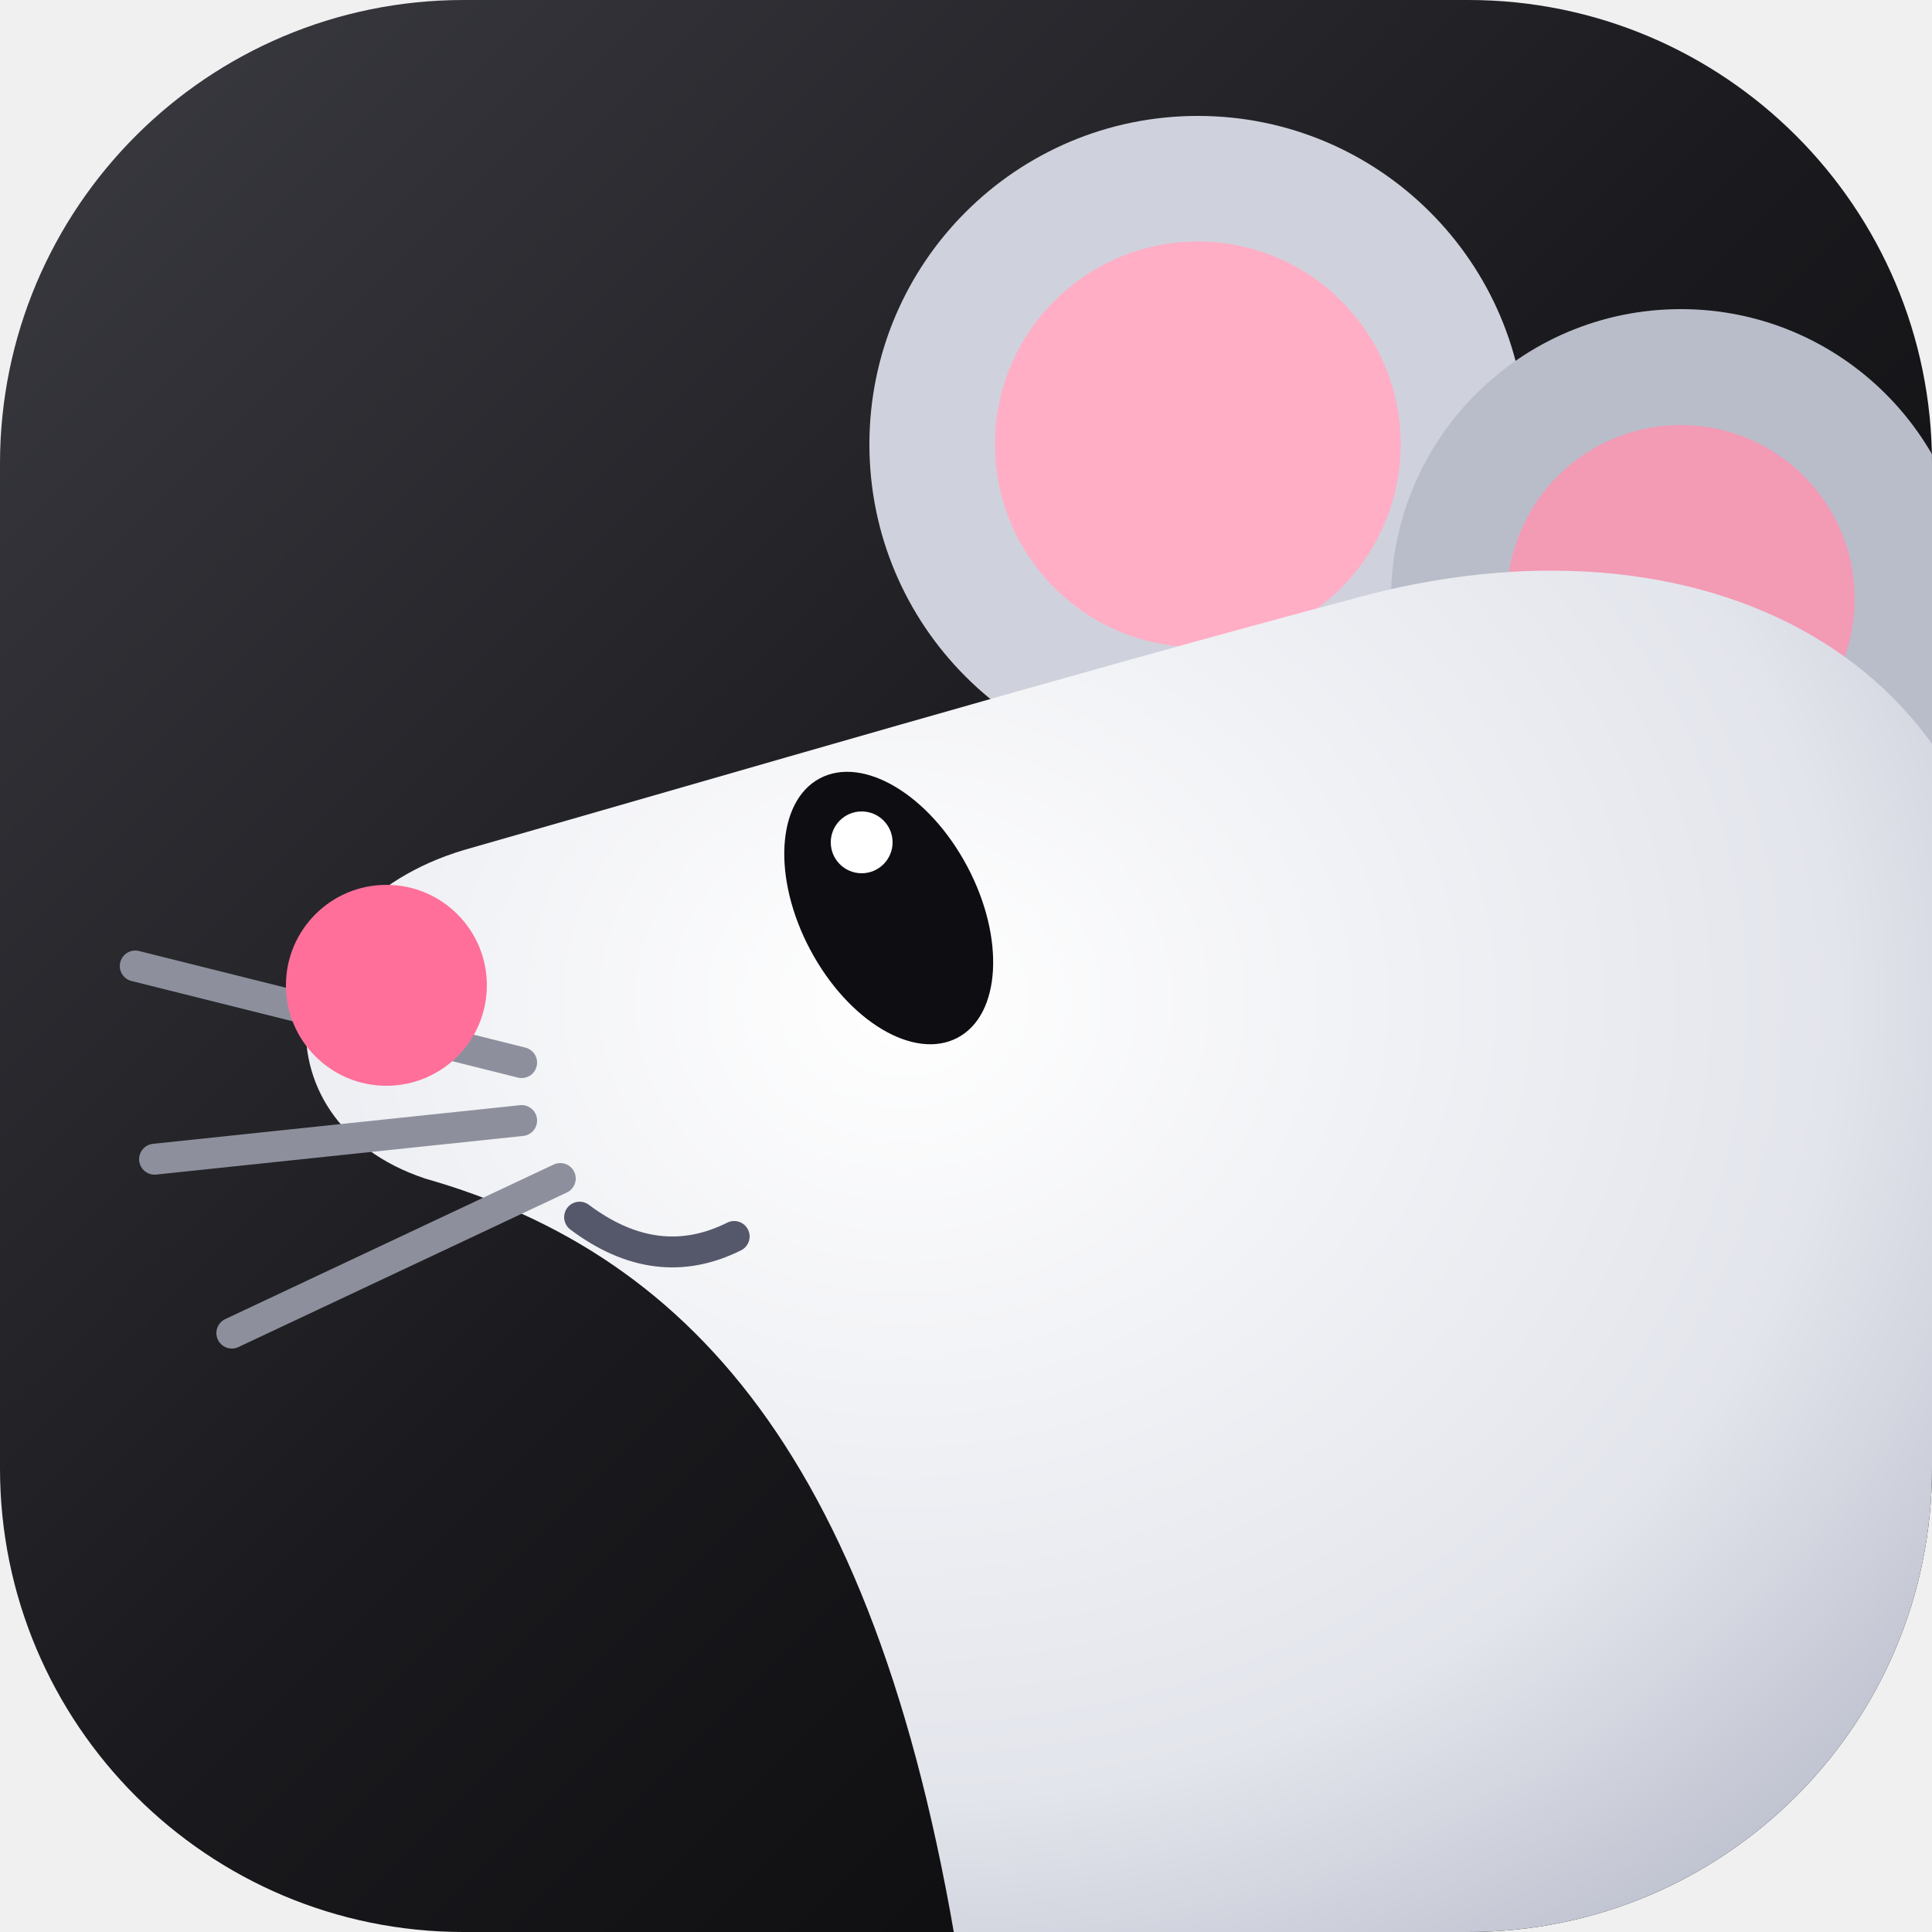
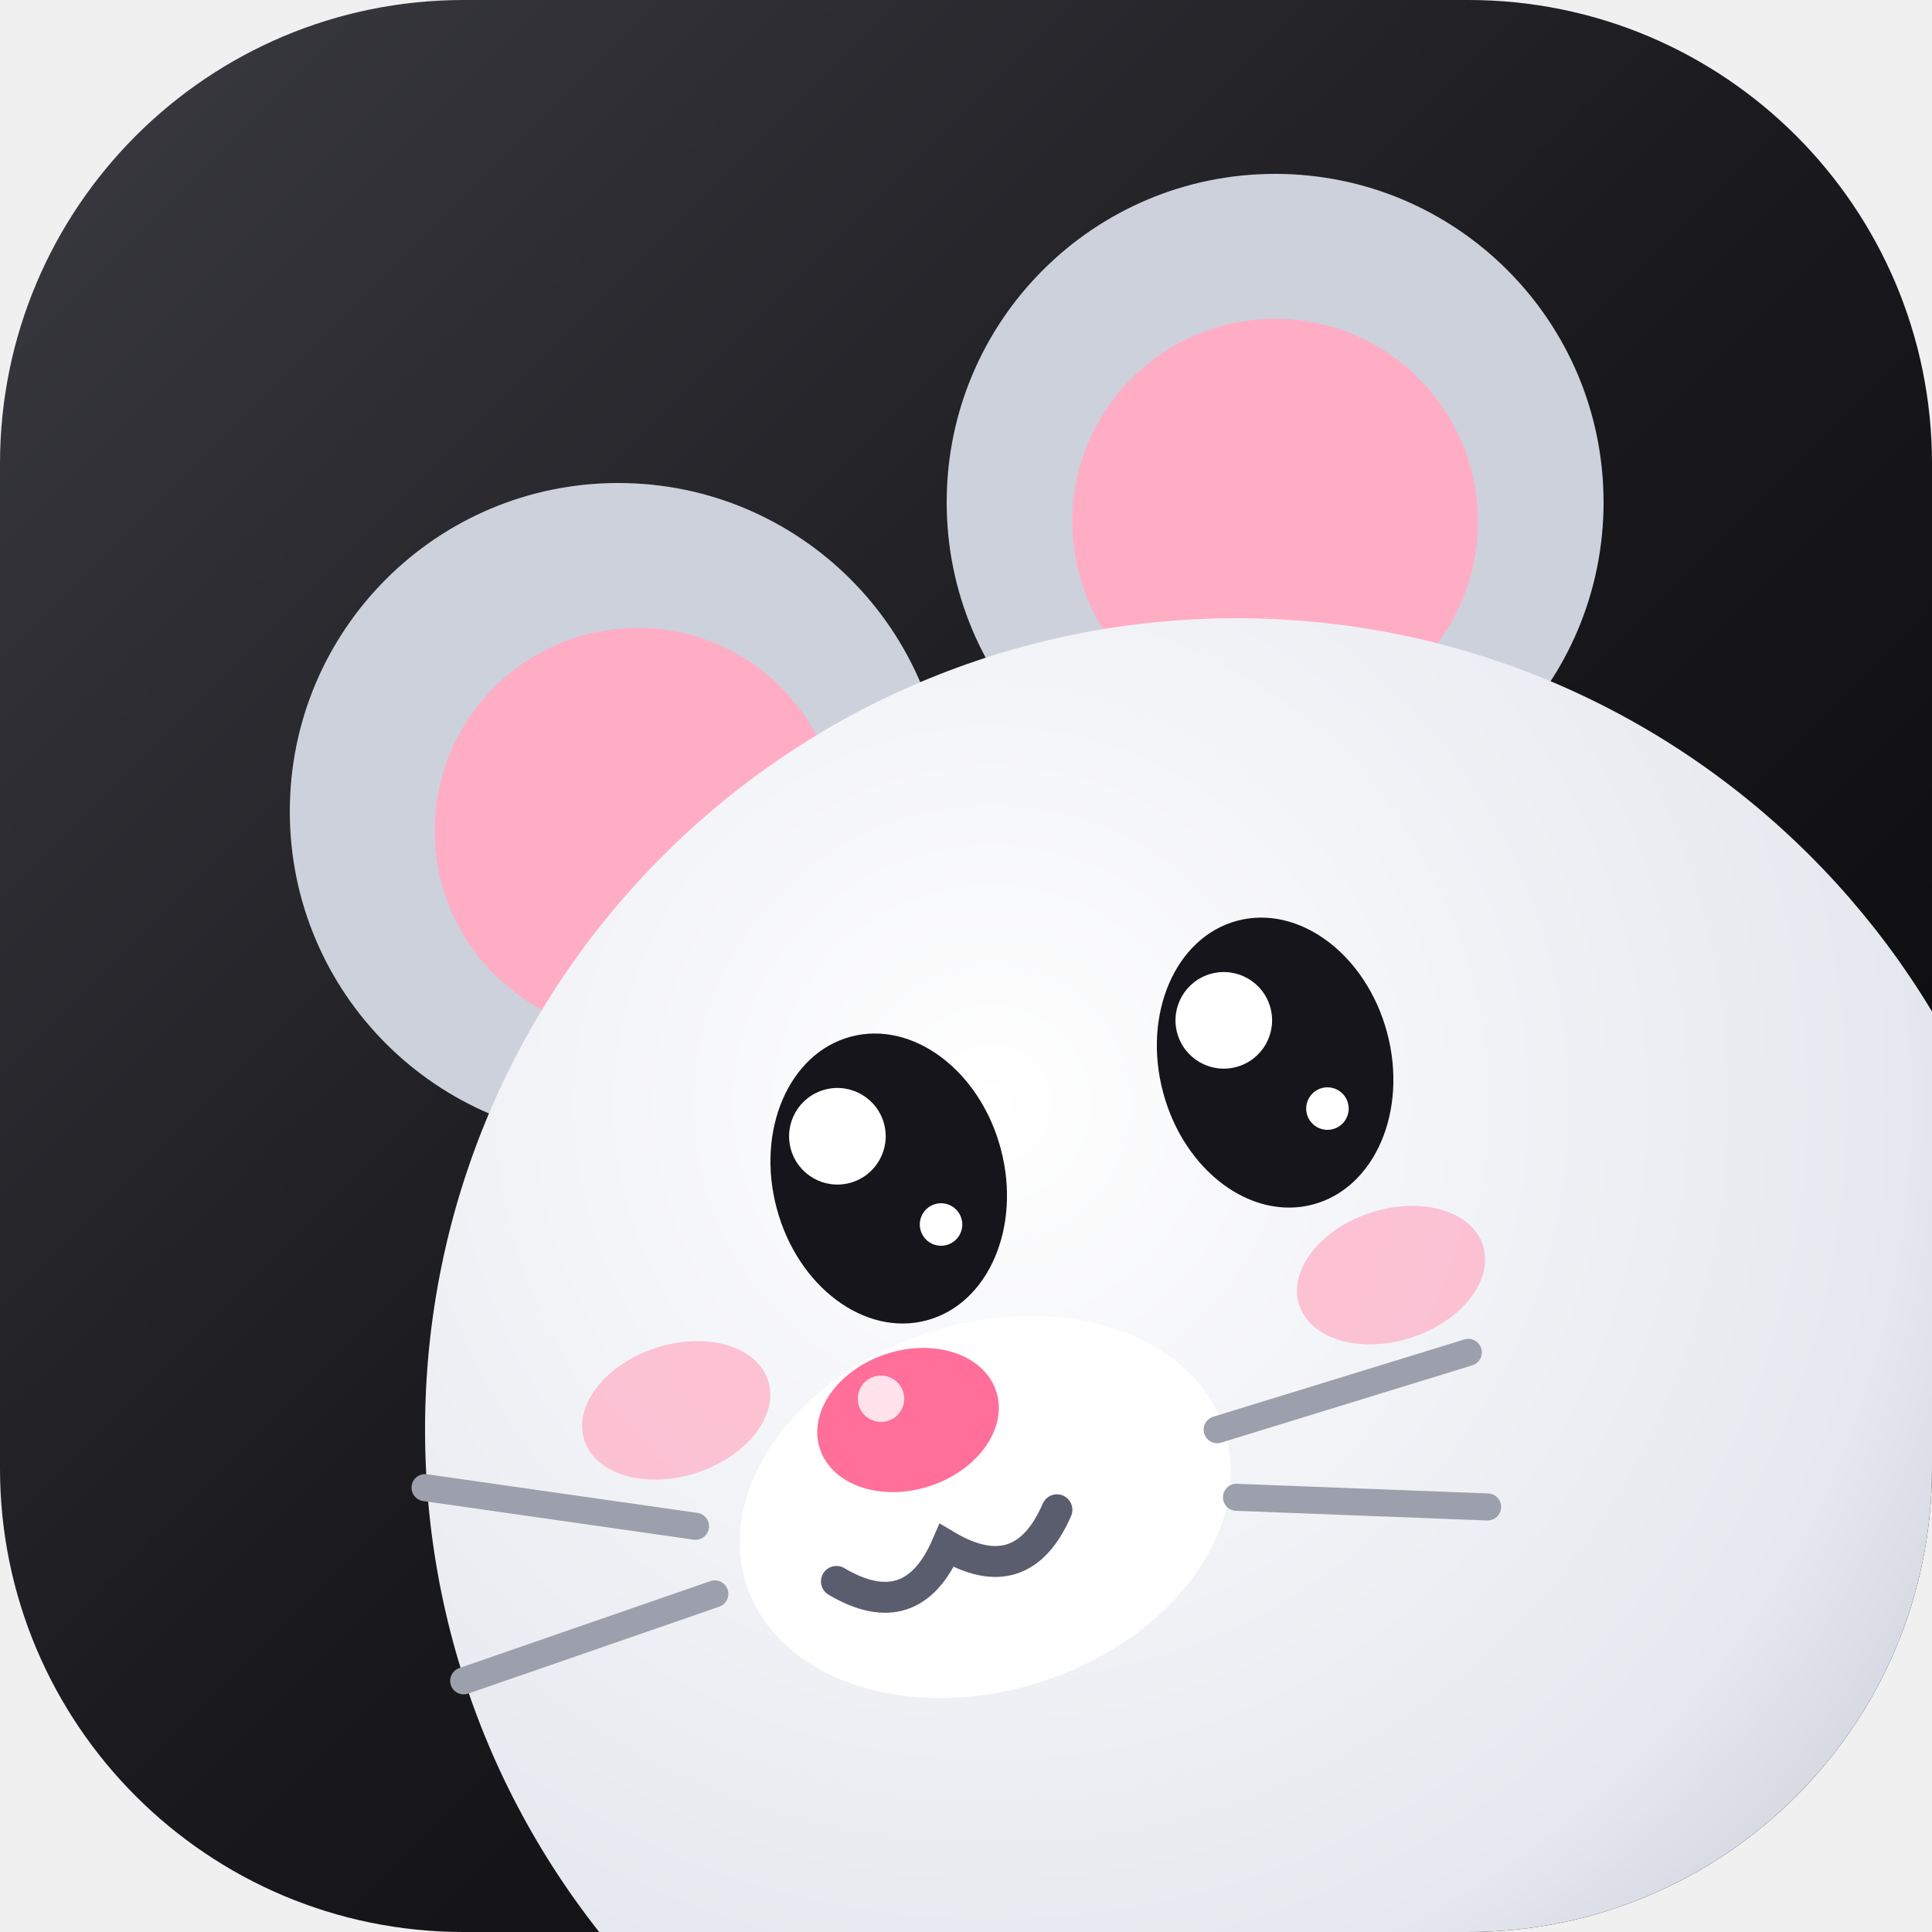
<svg xmlns="http://www.w3.org/2000/svg" viewBox="0 0 100 100">
  <defs>
    <linearGradient id="bg" x1="0" y1="0" x2="1" y2="1">
      <stop offset="0" stop-color="#3b3b42" />
      <stop offset="0.5" stop-color="#1a1a1e" />
      <stop offset="1" stop-color="#050506" />
    </linearGradient>
-     <radialGradient id="head" cx="0.35" cy="0.3" r="0.85">
+     <radialGradient id="head" cx="0.35" cy="0.3" r="0.8">
      <stop offset="0" stop-color="#ffffff" />
-       <stop offset="0.65" stop-color="#e3e5ec" />
-       <stop offset="1" stop-color="#b3b7c6" />
+       <stop offset="0.7" stop-color="#e6e8ef" />
+       <stop offset="1" stop-color="#bfc3d0" />
    </radialGradient>
    <clipPath id="clip">
      <rect width="100" height="100" rx="24" />
    </clipPath>
  </defs>
  <g clip-path="url(#clip)">
    <rect width="100" height="100" fill="url(#bg)" />
-     <circle cx="62" cy="23" r="17" fill="#cfd2dc" />
-     <circle cx="62" cy="23" r="10.5" fill="#ffaec6" />
-     <circle cx="87" cy="31" r="15" fill="#b9bdca" />
-     <circle cx="87" cy="31" r="9" fill="#f39ab5" />
-     <path d="M104 104 L104 52 C104 34 88 26 70 31 C55 35 38 40 24 44 C14 47 13 58 22 61 C36 65 46 76 50 104 Z" fill="url(#head)" />
-     <g stroke="#8d909c" stroke-width="1.6" stroke-linecap="round">
-       <path d="M27 55 L7 50" />
-       <path d="M27 58 L8 60" />
-       <path d="M29 61 L12 69" />
+     <circle cx="32" cy="42" r="17" fill="#cdd1dc" />
+     <circle cx="33" cy="43" r="10.5" fill="#ffadc5" />
+     <circle cx="66" cy="26" r="17" fill="#cdd1dc" />
+     <circle cx="66" cy="27" r="10.5" fill="#ffadc5" />
+     <circle cx="64" cy="74" r="42" fill="url(#head)" />
+     <ellipse cx="51" cy="78" rx="13" ry="9.5" transform="rotate(-18 51 78)" fill="#ffffff" />
+     <ellipse cx="35" cy="73" rx="5" ry="3.4" transform="rotate(-18 35 73)" fill="#ffadc5" opacity="0.7" />
+     <ellipse cx="72" cy="66" rx="5" ry="3.4" transform="rotate(-18 72 66)" fill="#ffadc5" opacity="0.7" />
+     <g transform="rotate(-15 46 61)">
+       <ellipse cx="46" cy="61" rx="6" ry="7.6" fill="#15151b" />
+       <circle cx="44" cy="58.2" r="2.5" fill="#fff" />
+       <circle cx="48" cy="64" r="1.1" fill="#fff" />
    </g>
-     <ellipse cx="46" cy="47" rx="4.6" ry="7.6" transform="rotate(-28 46 47)" fill="#0d0d12" />
-     <circle cx="44.6" cy="43.6" r="1.6" fill="#fff" />
-     <circle cx="20" cy="51" r="5.2" fill="#ff6f9a" />
-     <path d="M30 63 Q34 66 38 64" stroke="#55586a" stroke-width="1.6" fill="none" stroke-linecap="round" />
+     <g transform="rotate(-15 66 55)">
+       <ellipse cx="66" cy="55" rx="6" ry="7.6" fill="#15151b" />
+       <circle cx="64" cy="52.2" r="2.5" fill="#fff" />
+       <circle cx="68" cy="58" r="1.1" fill="#fff" />
+     </g>
+     <ellipse cx="47" cy="73.5" rx="4.8" ry="3.6" transform="rotate(-18 47 73.5)" fill="#ff6f9a" />
+     <circle cx="45.6" cy="72.4" r="1.2" fill="#fff" opacity="0.8" />
+     <path d="M43 80 q3 3.4 6 0 q3 3.4 6 0" transform="rotate(-18 49 80)" stroke="#5a5d6e" stroke-width="1.6" fill="none" stroke-linecap="round" />
+     <g stroke="#9ca0ad" stroke-width="1.4" stroke-linecap="round">
+       <path d="M36 79 L22 77" />
+       <path d="M37 82.5 L24 87" />
+       <path d="M63 74 L76 70" />
+       <path d="M64 77.5 L77 78" />
+     </g>
  </g>
</svg>
